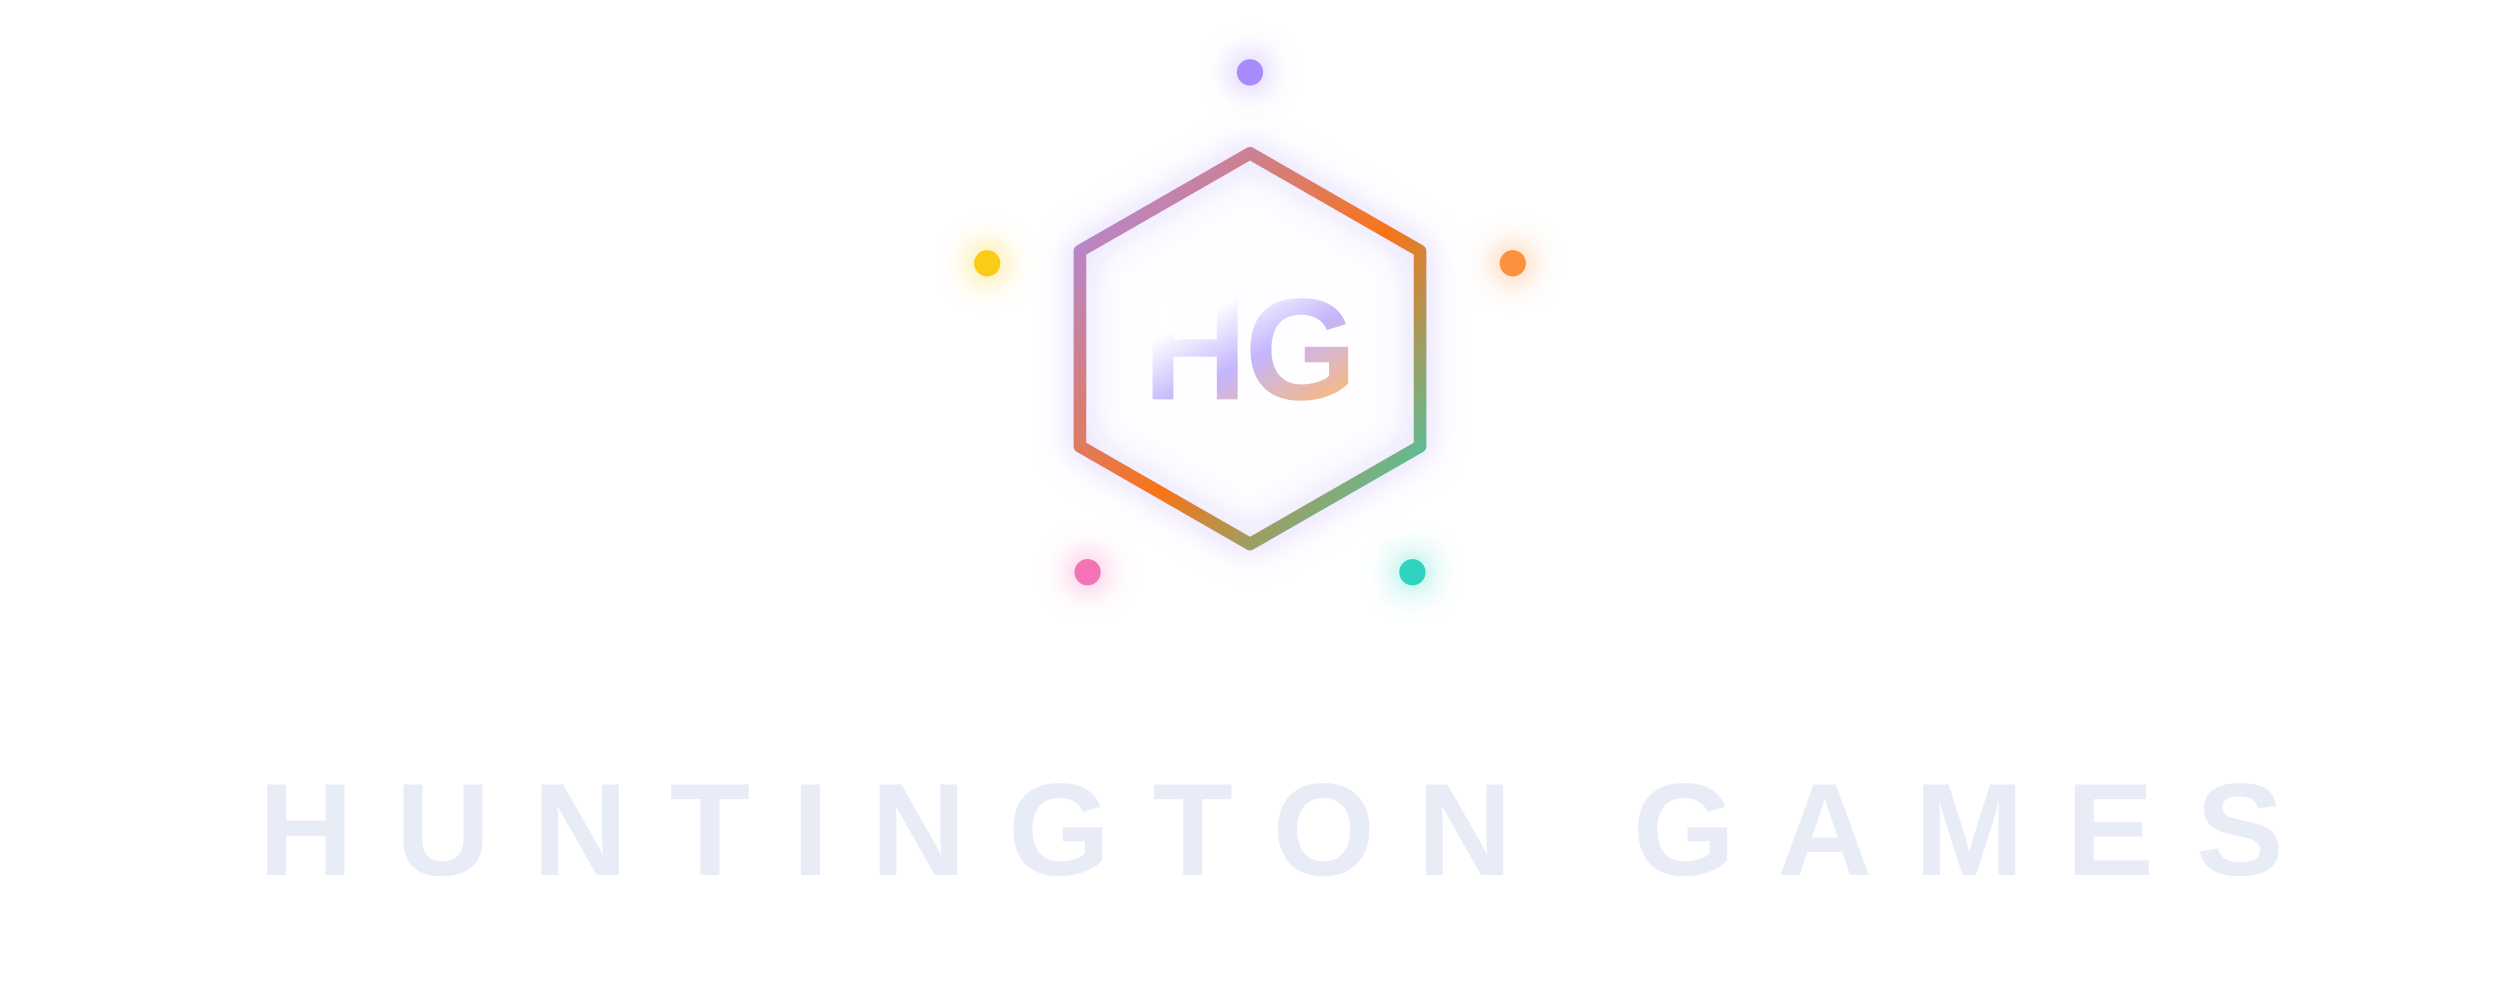
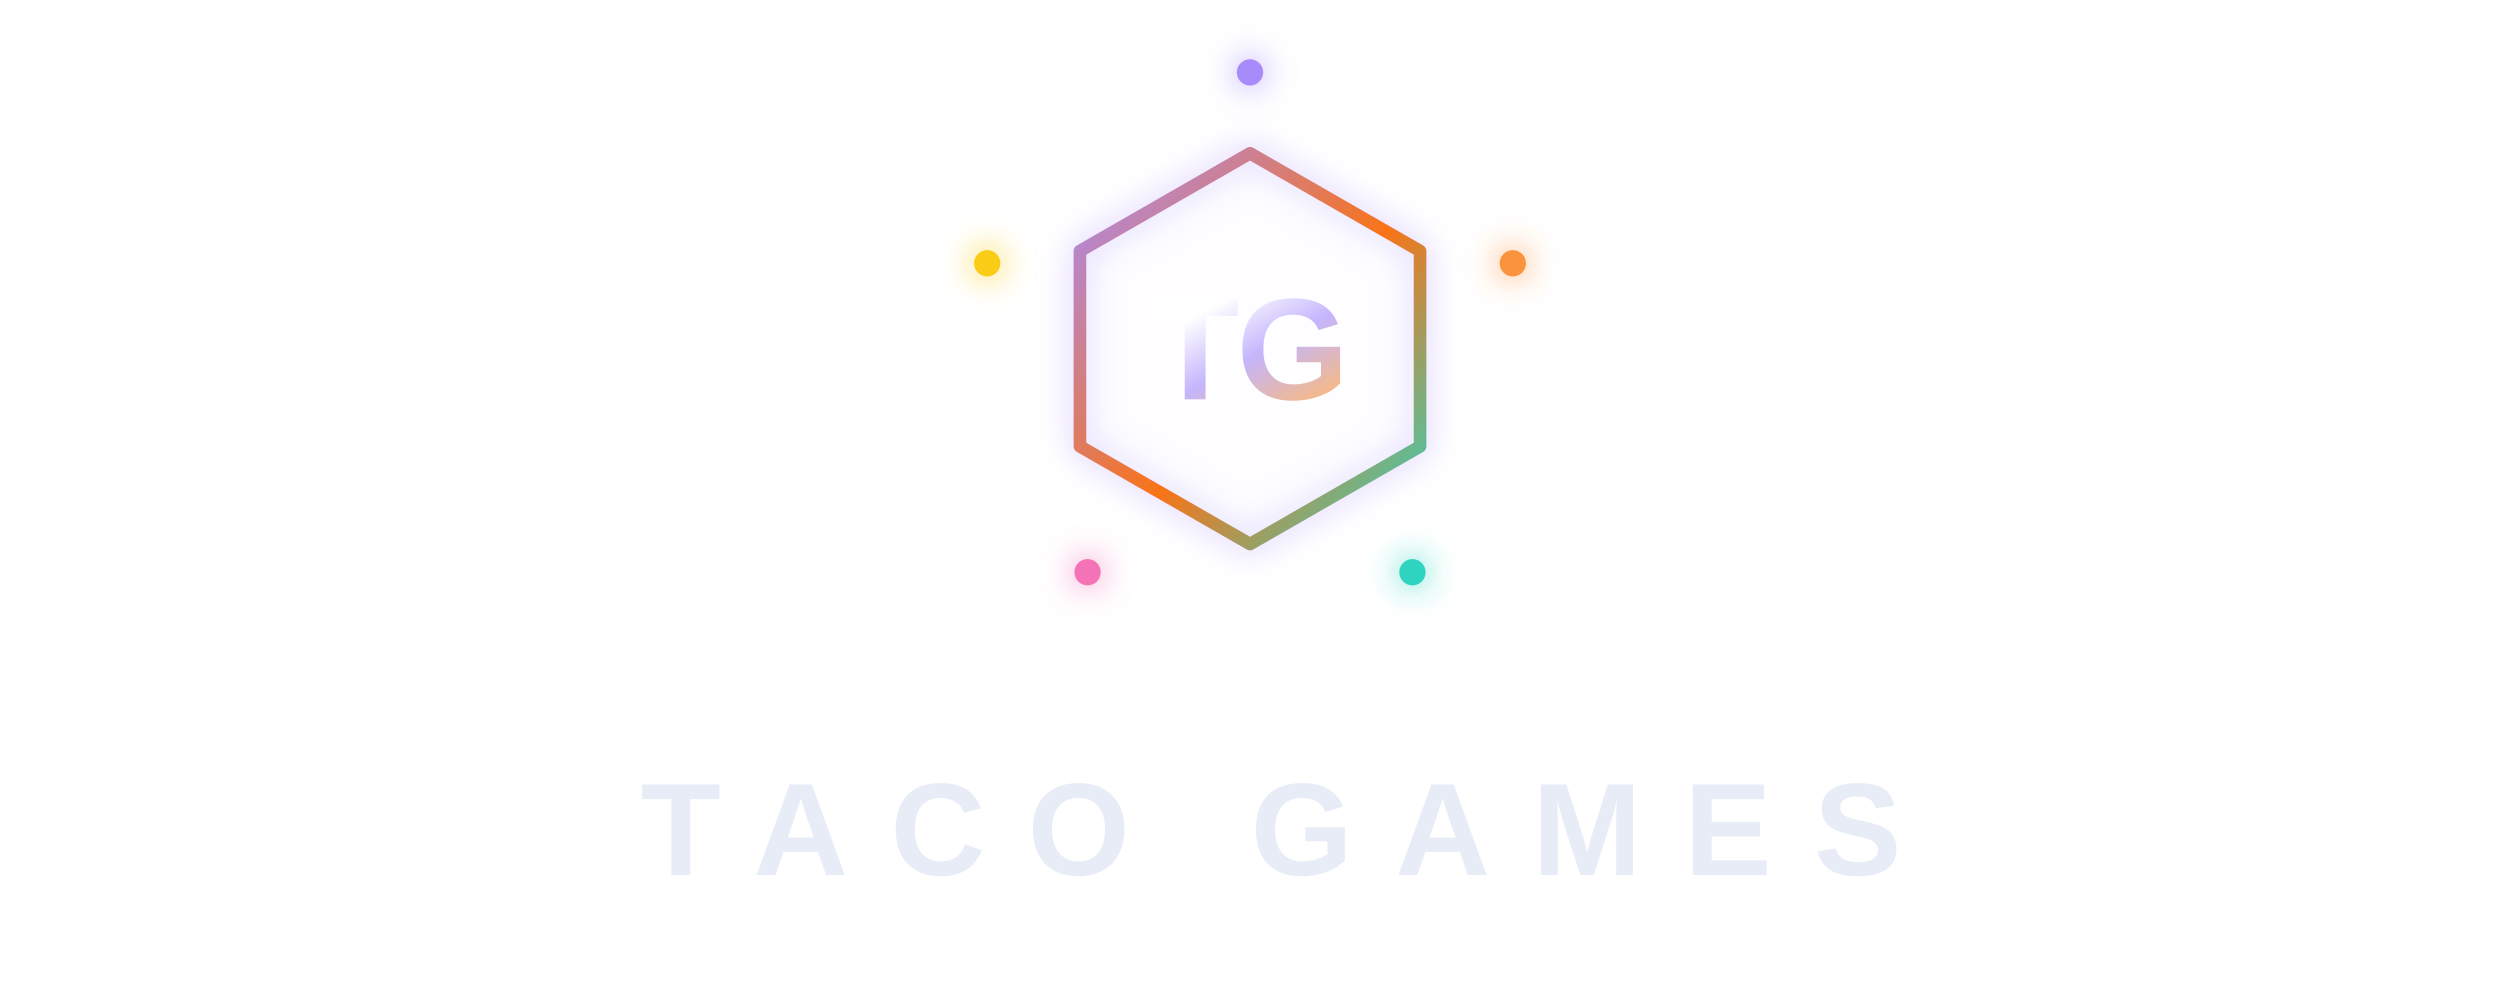
<svg xmlns="http://www.w3.org/2000/svg" viewBox="0 0 760 300" width="760" height="300">
  <defs>
    <linearGradient id="lgrad" x1="0" y1="0" x2="1" y2="1">
      <stop offset="0" stop-color="#a78bfa" />
      <stop offset=".55" stop-color="#f97316" />
      <stop offset="1" stop-color="#2dd4bf" />
    </linearGradient>
    <linearGradient id="ltxt" x1="0" y1="0" x2="1" y2="1">
      <stop offset=".2" stop-color="#ffffff" />
      <stop offset=".55" stop-color="#c4b5fd" />
      <stop offset="1" stop-color="#fdba74" />
    </linearGradient>
    <filter id="lhexglow" x="-30%" y="-30%" width="160%" height="160%">
      <feDropShadow dx="0" dy="0" stdDeviation="4.55" flood-color="#a78bfa" flood-opacity=".55" />
    </filter>
    <filter id="ldotglow" x="-300%" y="-300%" width="700%" height="700%">
      <feGaussianBlur in="SourceGraphic" stdDeviation="4.55" result="b" />
      <feMerge>
        <feMergeNode in="b" />
        <feMergeNode in="SourceGraphic" />
      </feMerge>
    </filter>
  </defs>
  <g transform="translate(314.0 40) scale(1.1)">
    <polygon points="60,6 107,33 107,87 60,114 13,87 13,33" fill="rgba(255,255,255,.04)" stroke="url(#lgrad)" stroke-width="3.5" stroke-linejoin="round" filter="url(#lhexglow)" />
-     <text x="60" y="60" dy=".35em" text-anchor="middle" font-family="'Segoe UI',system-ui,-apple-system,'Helvetica Neue',Arial,sans-serif" font-weight="900" font-size="40.0" letter-spacing="-.8" fill="url(#ltxt)">HG</text>
+     <text x="60" y="60" dy=".35em" text-anchor="middle" font-family="'Segoe UI',system-ui,-apple-system,'Helvetica Neue',Arial,sans-serif" font-weight="900" font-size="40.0" letter-spacing="-.8" fill="url(#ltxt)">TG</text>
    <circle cx="60.00" cy="-16.36" r="3.64" fill="#a78bfa" filter="url(#ldotglow)" />
    <circle cx="132.63" cy="36.40" r="3.64" fill="#fb923c" filter="url(#ldotglow)" />
    <circle cx="104.89" cy="121.78" r="3.64" fill="#2dd4bf" filter="url(#ldotglow)" />
    <circle cx="15.11" cy="121.78" r="3.64" fill="#f472b6" filter="url(#ldotglow)" />
    <circle cx="-12.63" cy="36.40" r="3.64" fill="#facc15" filter="url(#ldotglow)" />
  </g>
-   <text x="386.4" y="266" text-anchor="middle" font-family="'Segoe UI',system-ui,-apple-system,'Helvetica Neue',Arial,sans-serif" font-weight="800" font-size="40" letter-spacing="12.8" fill="#e8ecf6">HUNTINGTON GAMES</text>
+   <text x="386.4" y="266" text-anchor="middle" font-family="'Segoe UI',system-ui,-apple-system,'Helvetica Neue',Arial,sans-serif" font-weight="800" font-size="40" letter-spacing="12.8" fill="#e8ecf6">TACO GAMES</text>
</svg>
